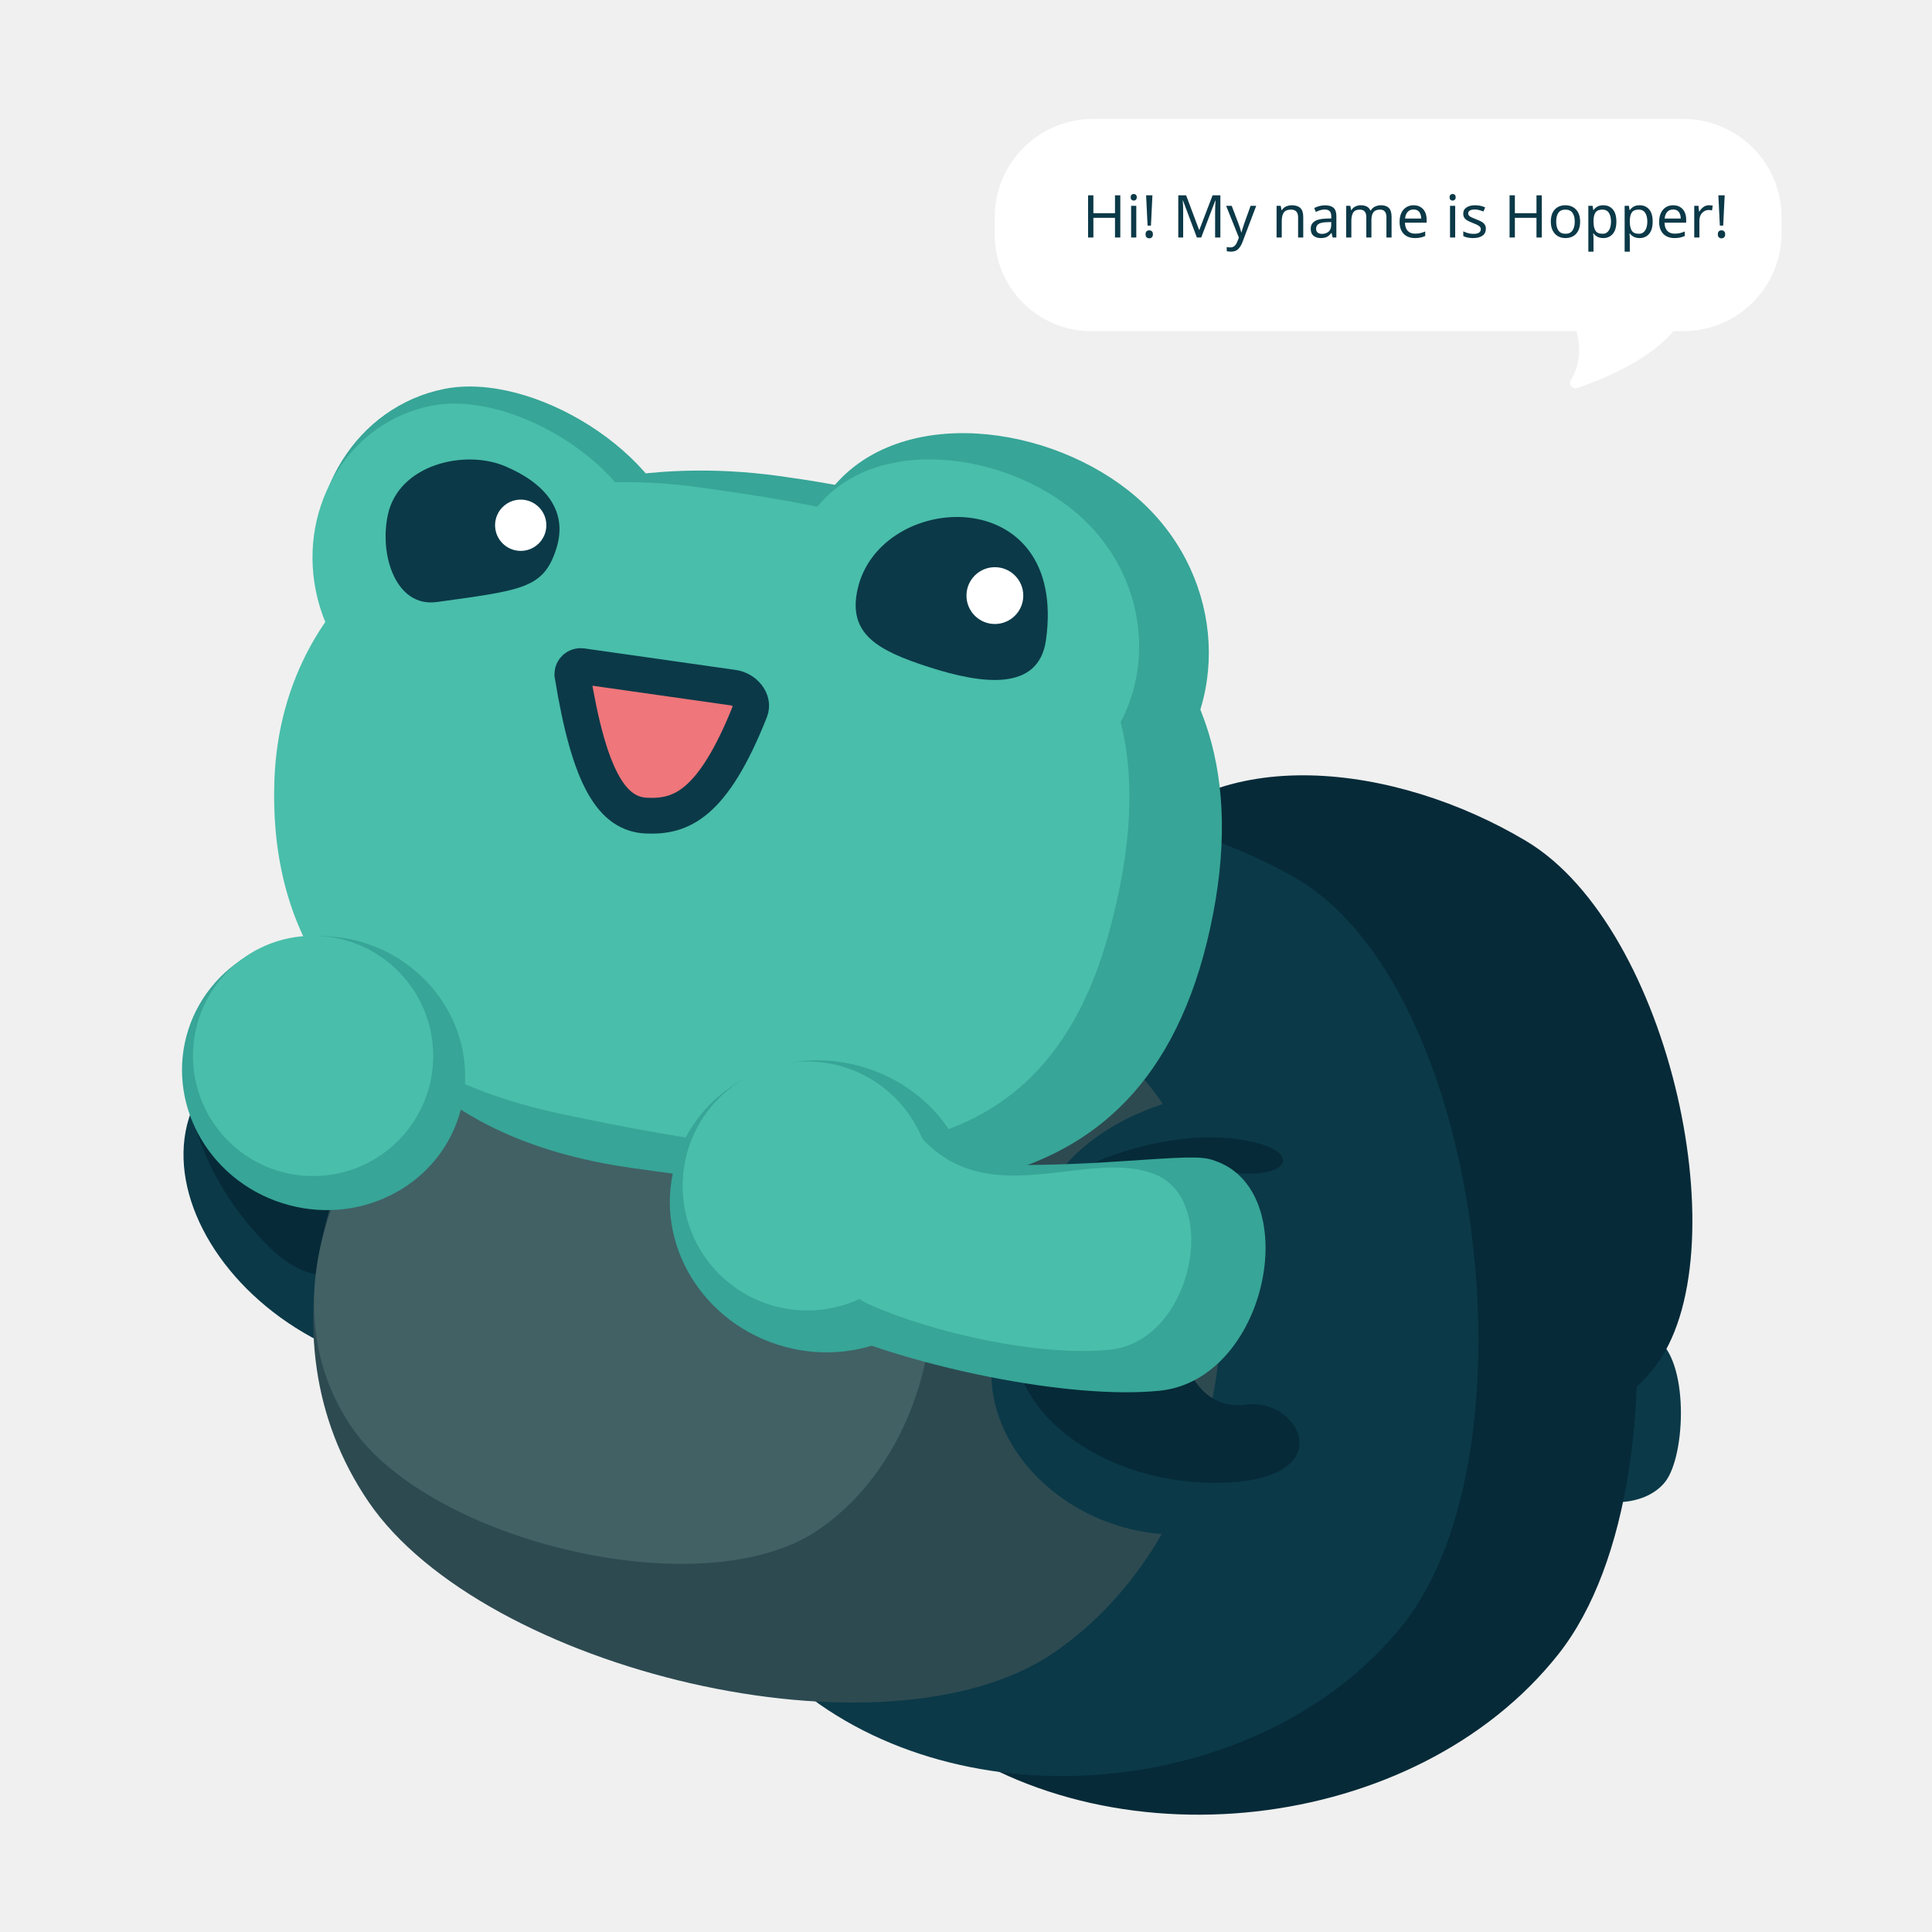
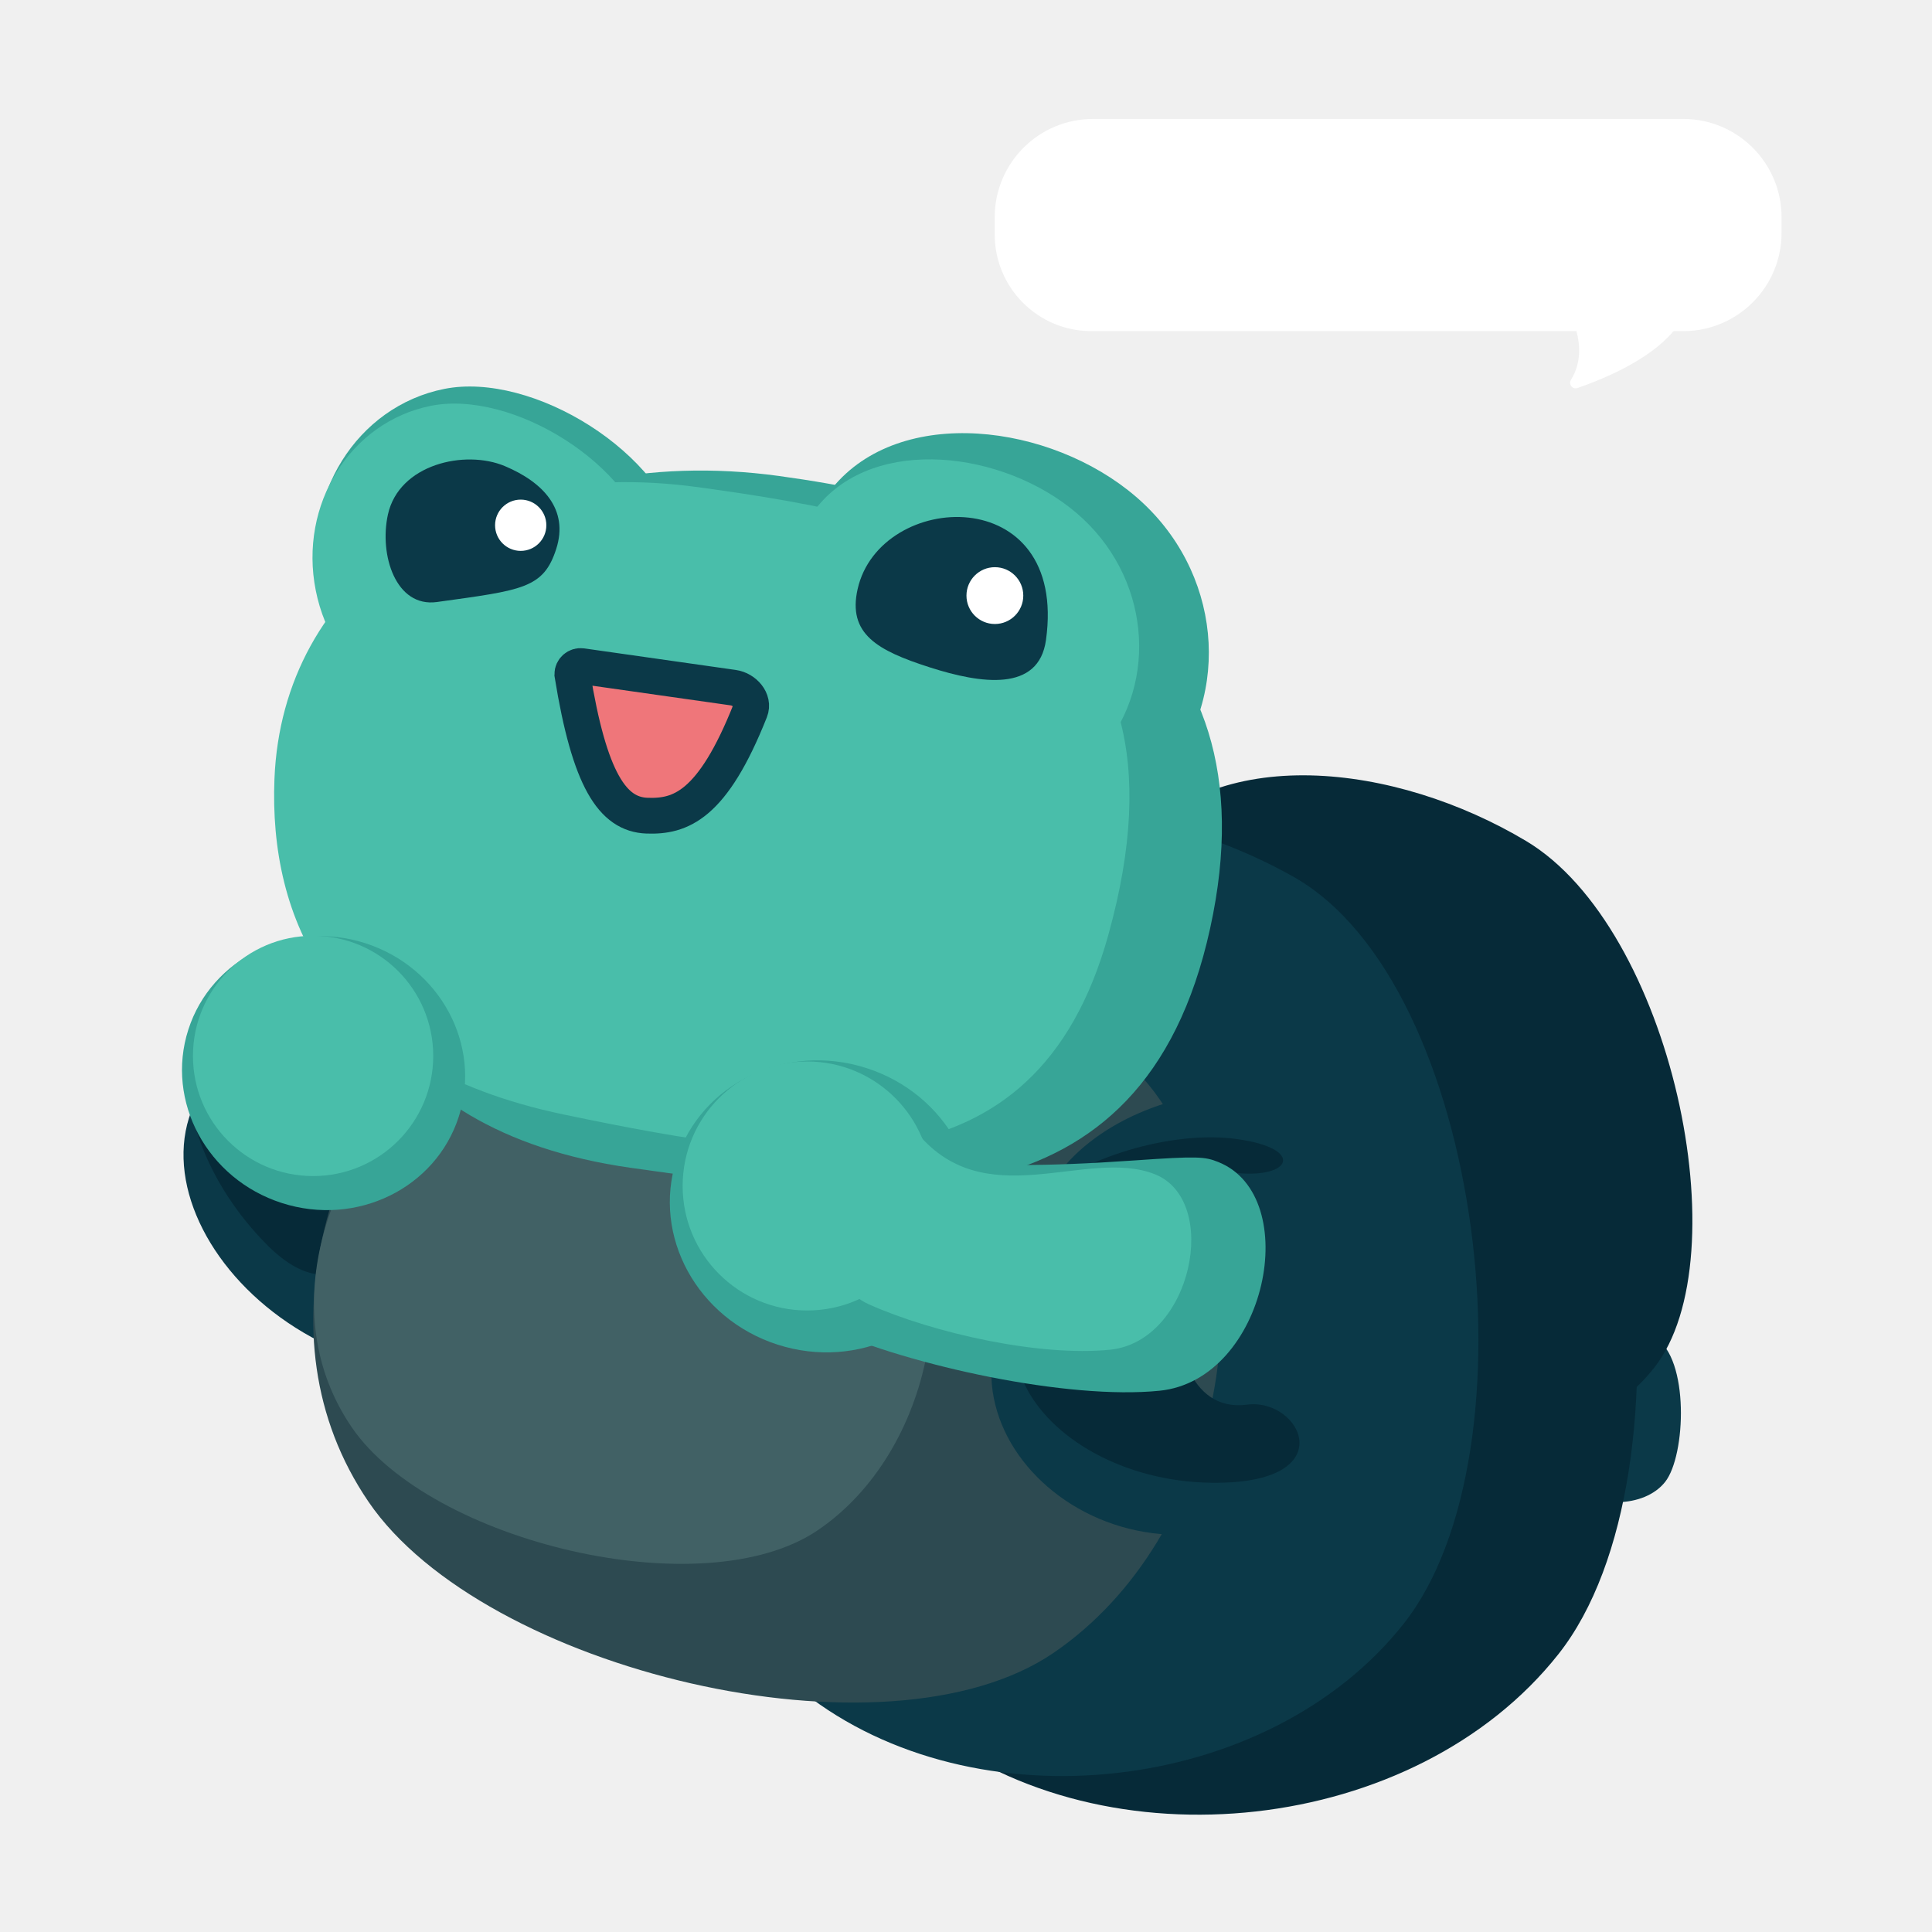
<svg xmlns="http://www.w3.org/2000/svg" version="1.1" x="0px" y="0px" viewBox="0 0 1080 1080" style="enable-background:new 0 0 1080 1080;" xml:space="preserve">
  <style type="text/css">
	.st0{display:none;}
	.st1{display:inline;}
	.st2{fill:#0B3948;}
	.st3{fill:#062A38;}
	.st4{fill:#2D4A51;}
	.st5{fill:#416165;}
	.st6{fill:#37A597;}
	.st7{fill:#49BEAA;}
	.st8{fill:#EF767A;stroke:#0B3948;stroke-width:20;stroke-miterlimit:10;}
	.st9{fill:#72CEC0;}
	.st10{fill:#FFFFFF;stroke:#FFFFFF;stroke-miterlimit:10;}
	.st11{fill:#FFFFFF;}
	.st12{font-family:'Nunito-Regular';}
	.st13{font-size:33px;}
</style>
  <g id="Layer_2" class="st0">
    <rect x="-203" y="-209" class="st1" width="1432" height="1520" />
  </g>
  <g id="Layer_1">
    <path class="st2" d="M930.84,828.37c-11.63,14.72-39.74,15.21-57.45,1.22c-17.71-13.99-24.31-55.29-12.68-70   c11.63-14.72,47.19-22.19,64.46-11.87C944.47,759.25,942.46,813.66,930.84,828.37z" />
    <path class="st3" d="M924.62,764.68c-48.85,61.83-166.96,63.92-241.38,5.13c-74.41-58.79-102.13-232.31-53.28-294.15   s150.63-48.87,223.19-5.51C934.25,518.62,973.47,702.84,924.62,764.68z" />
    <path class="st3" d="M871.19,924.65c-79.82,101.04-253.01,120.1-354.05,40.28S398.85,623.7,478.68,522.66   s227.08-94.91,327.48-38.42C918.37,547.4,951.02,823.61,871.19,924.65z" />
    <path class="st2" d="M784.65,907.69c-75.69,95.81-239.91,113.88-335.72,38.19s-112.17-323.56-36.48-419.37s215.33-90,310.52-36.43   C829.38,549.96,860.34,811.88,784.65,907.69z" />
    <path class="st2" d="M193.62,756.6c-108.13-42.46-142.77-183.83,24.61-192" />
    <path class="st3" d="M195.79,607.84c-8.1,13.04-37.57,51.01-8.63,69.62c25.69,16.52,1.4,57.77-37.64,18.66   c-68.65-68.78-66.67-182.96,68.74-146.63" />
    <path class="st4" d="M648.52,614.92c64.07,93.97,34.38,244.97-59.58,309.04s-318.84,9.56-382.91-84.41s-20.01-216.46,54.13-286.15   C343.03,475.51,584.45,520.96,648.52,614.92z" />
    <path class="st5" d="M497.89,644.86c43.63,63.98,23.41,166.8-40.57,210.43c-63.98,43.63-217.1,6.51-260.73-57.48   s-13.62-147.39,36.86-194.85C289.88,549.93,454.27,580.87,497.89,644.86z" />
    <g>
      <path class="st6" d="M676.48,518.93c-37.7,172.03-183.68,153.85-324.05,133.86C205.54,631.87,176.41,530.5,174.12,445.91    c-3.17-117.34,114.31-199.99,261.3-179.84C582.54,286.23,714.39,345.99,676.48,518.93z" />
    </g>
    <path class="st6" d="M286.04,406.18c-48.99,9.77-97.14-24.56-107.54-76.69c-10.4-52.13,20.88-102.32,69.87-112.09   c48.99-9.77,123.31,35.39,133.71,87.52C392.48,357.04,335.03,396.4,286.04,406.18z" />
    <path class="st7" d="M275.58,400.76c-45.13,9-89.48-22.63-99.06-70.65c-9.58-48.02,19.24-94.25,64.37-103.26   s113.59,32.6,123.17,80.62S320.71,391.76,275.58,400.76z" />
    <path class="st6" d="M468.89,268.66c40.87-43.23,125.23-29.83,170.47,12.94s48.78,112.48,7.91,155.71   c-40.87,43.23-110.67,43.59-155.91,0.82S428.02,311.89,468.89,268.66z" />
    <path class="st7" d="M460.06,279.63c34.72-37,106.72-25.85,145.44,10.48s41.97,95.78,7.25,132.78   c-34.72,37-94.25,37.54-132.98,1.21S425.34,316.63,460.06,279.63z" />
    <g>
      <path class="st7" d="M619.5,522.88C578.46,670.1,450.87,651.36,315.1,623.01c-131.7-27.5-164.75-110.92-161.68-187.59    c4.38-109.57,103.65-181.34,236.94-163.07C523.75,290.63,675.28,322.79,619.5,522.88z" />
    </g>
    <path class="st8" d="M325.18,372.36l84.77,12.06c6.2,0.88,11.74,7.05,9.43,12.86c-21.15,53.33-39.12,59.36-57.73,58.68   c-19.09-0.69-32.12-19.63-41.72-79.05v0C319.93,374.12,322.41,371.97,325.18,372.36z" />
    <path class="st9" d="M607.27,654.55" />
    <path class="st2" d="M647.57,741.67c2.36,16.14,14.63,56.2,40.73,62.47c12.72,3.05,3.86,50.81-16,53.08   c-102.64,11.75-181.4-115.01-46.49-178.36" />
    <path class="st3" d="M655.63,731.57c2.22,15.18,7.37,58.08,41.49,53.63c30.29-3.95,54.43,44.61-19.9,43.68   c-97.17-1.22-168.97-96.79-42.06-156.39" />
    <path class="st2" d="M667.84,707.99c1.76-15.24,2.29-63.31,36.53-59.89c30.4,3.03,50.75-43.13-17.87-38.02   c-96.91,7.22-165.98,101.83-37.34,157.58" />
    <path class="st3" d="M654.96,715.61c1.76-15.24,2.29-63.31,36.53-59.89c30.4,3.03,38.08-13.66,0.04-18.97   c-72.63-10.14-204.4,61.29-75.76,117.04" />
    <path class="st6" d="M681.01,649.57c47.87,19.14,27.04,121.8-32.79,127.86c-51.29,5.19-138.84-13.89-185.94-34.83   c-63.03-28.01,5.07-148.71,36.59-107.92c9.51,12.3,33.32,21.14,135.06,14.02C669.72,646.2,673.48,646.56,681.01,649.57z" />
    <ellipse transform="matrix(0.3059 -0.9521 0.9521 0.3059 -445.6028 588.5678)" class="st6" cx="180.86" cy="599.89" rx="76.27" ry="79.41" />
    <circle class="st7" cx="175.02" cy="590.27" r="67.16" />
    <ellipse transform="matrix(0.3059 -0.9521 0.9521 0.3059 -323.1255 905.5676)" class="st6" cx="459.51" cy="674.39" rx="81.19" ry="85.46" />
    <path class="st7" d="M645.67,656.45c36.7,14.68,20.73,93.4-25.15,98.05c-39.33,3.98-98.5-9.22-134.62-25.28   c-48.33-21.48,0.98-129.33,25.15-98.05C549.44,680.85,607.12,641.04,645.67,656.45z" />
    <circle class="st7" cx="451.2" cy="662.97" r="69.6" />
    <path class="st9" d="M634.43,604.93" />
    <path class="st2" d="M584.7,357.83c-4.07,29.1-36.05,24.51-65.13,15.17s-45.82-18.6-40.15-43.72   C491.91,273.96,597.19,268.6,584.7,357.83z" />
    <path class="st2" d="M310.94,306.83c-7.1,22.08-18.64,23.05-66.69,29.7c-22.98,3.18-32.37-26.25-27.4-48.91   c6.15-28.05,42.94-36.51,65.39-27.05C303.62,269.58,318.03,284.74,310.94,306.83z" />
    <circle class="st10" cx="556.14" cy="332.94" r="15.38" />
    <circle class="st10" cx="291.08" cy="293.62" r="13.83" />
    <path class="st11" d="M610.06,185.1c-29.82,0-54-24.17-54-54v-9.67c0-30.34,24.59-54.93,54.93-54.93h329.98   c30.34,0,54.93,24.59,54.93,54.93v8.74c0,30.34-24.59,54.93-54.93,54.93h-5.08c-0.27,0-0.53,0.12-0.7,0.33   c-13.52,16.01-39.09,26.55-53.39,31.48c-2.77,0.96-5.15-2.11-3.6-4.6c5.78-9.34,5.16-19.41,3.05-27.21" />
-     <text transform="matrix(1 0 0 1 605.0377 132.7567)" class="st2 st12 st13">Hi! My name is Hopper!</text>
  </g>
</svg>
